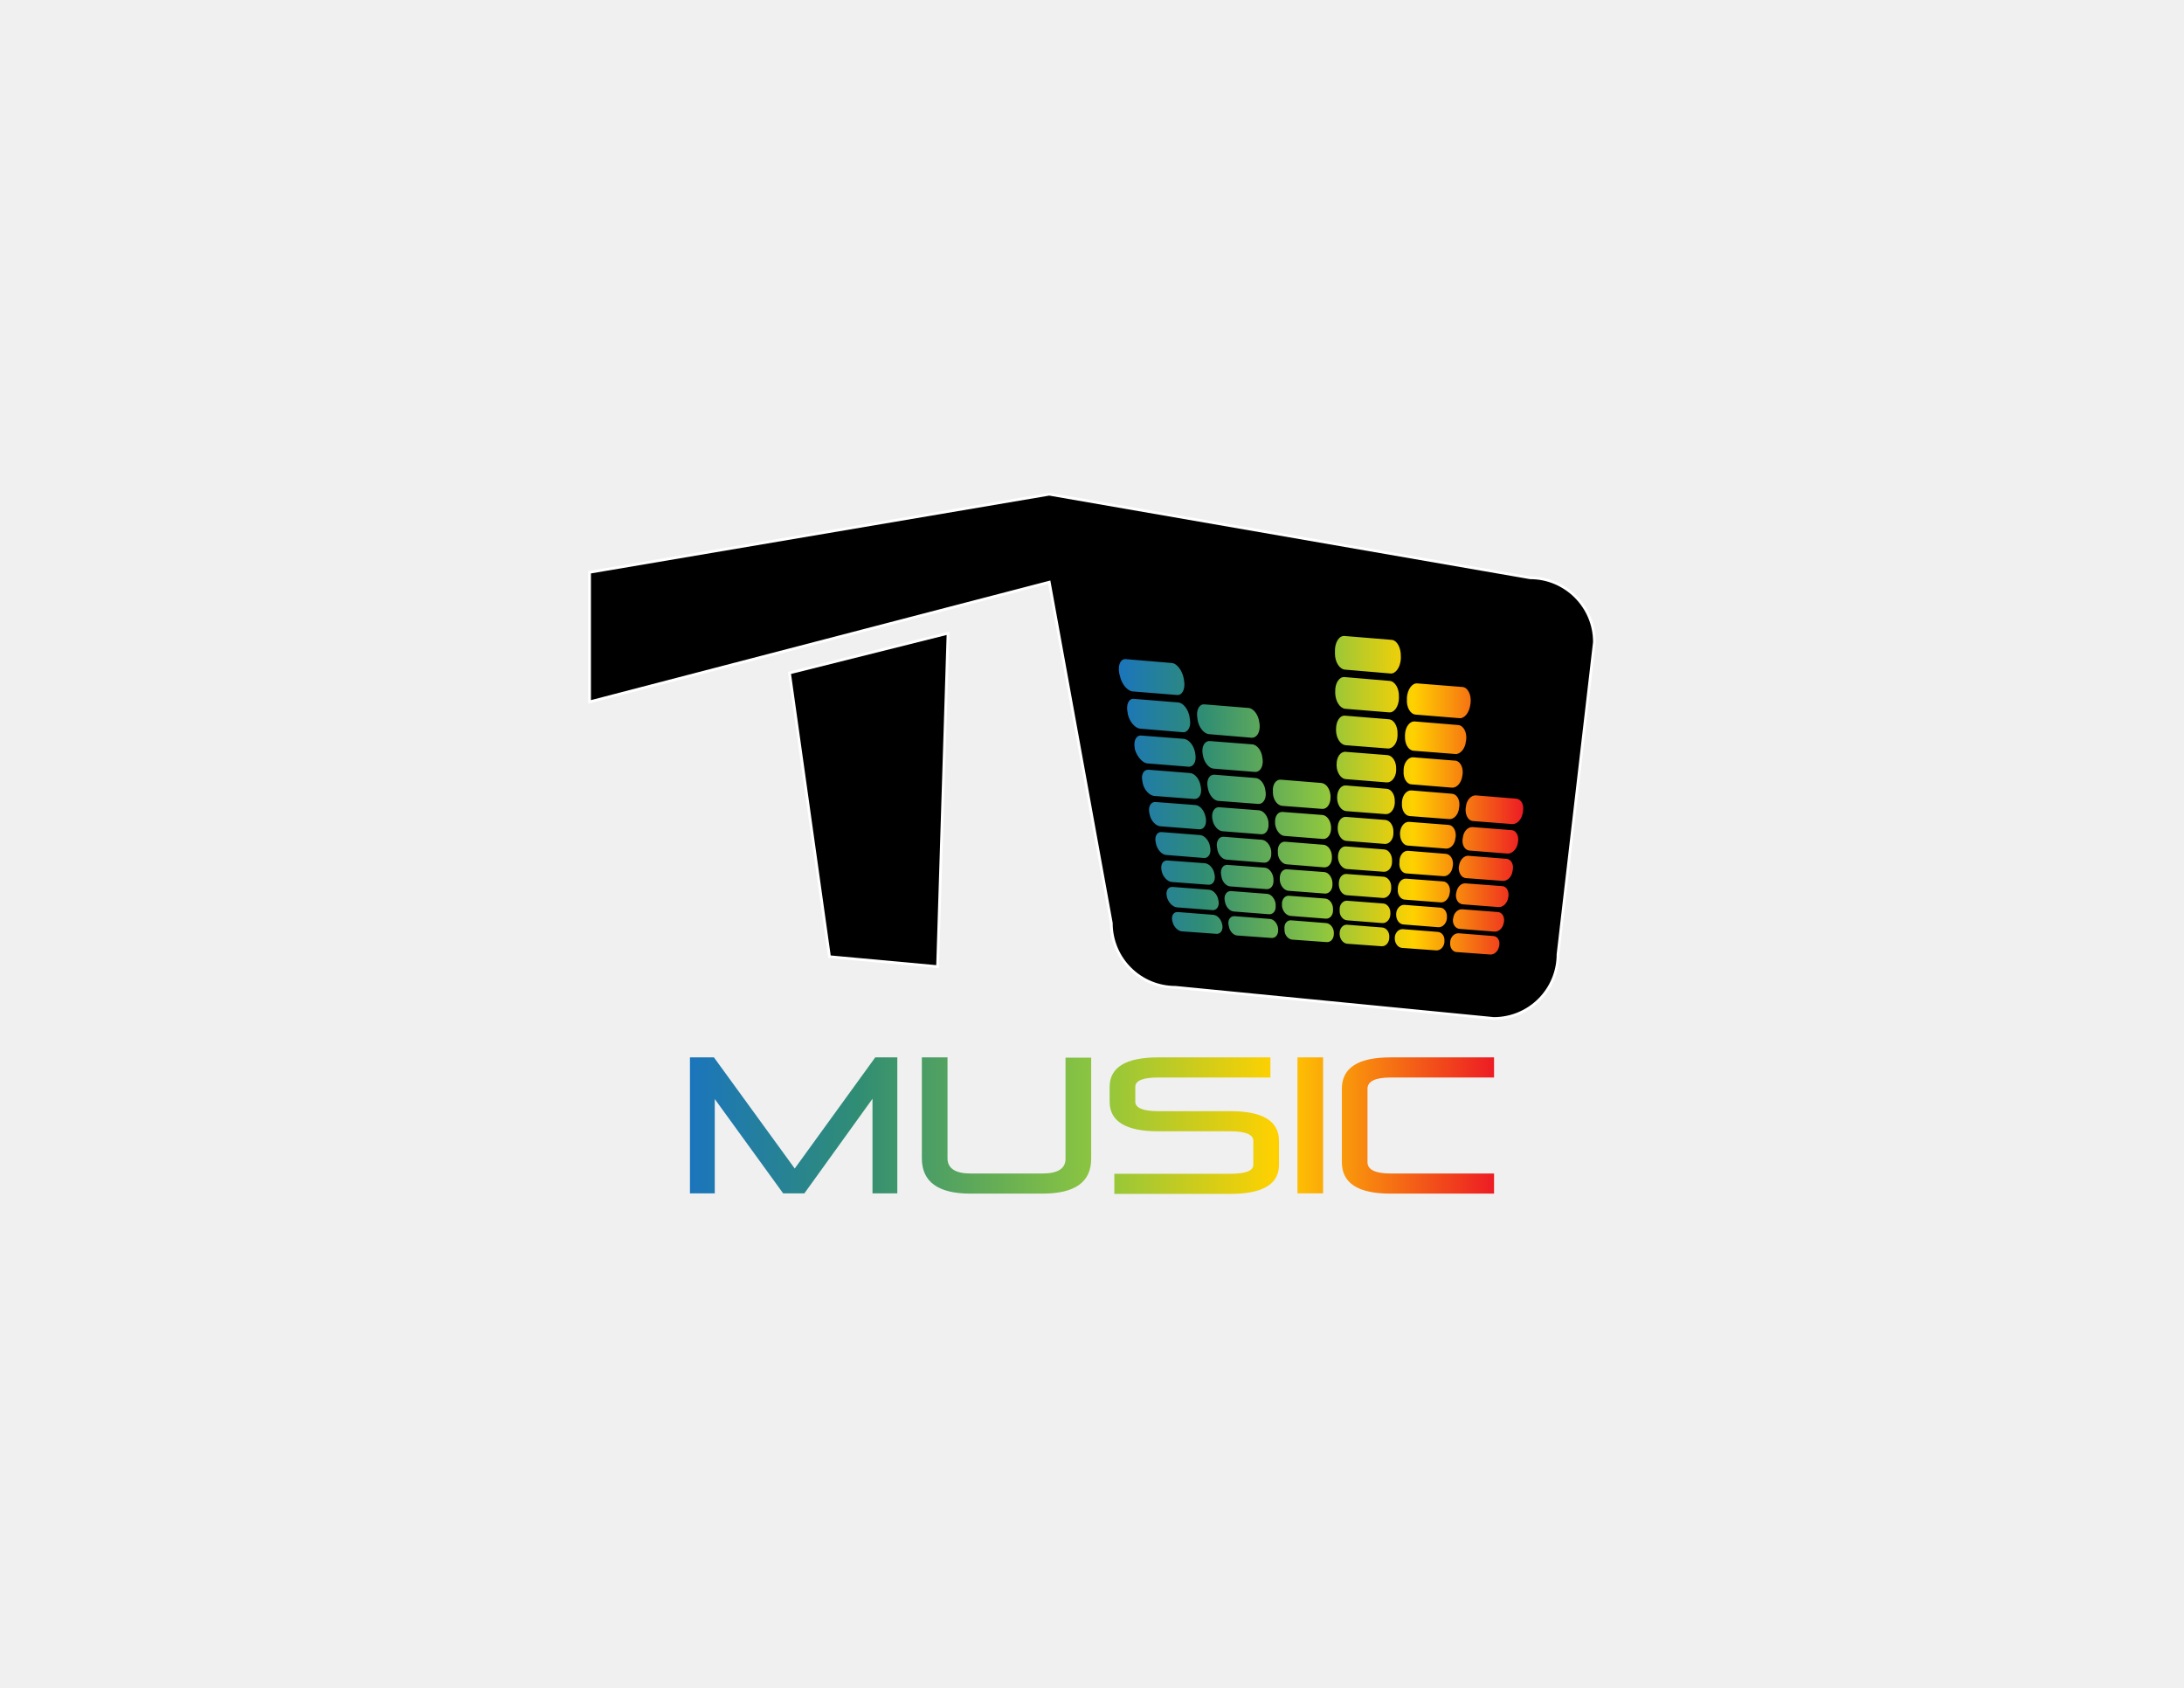
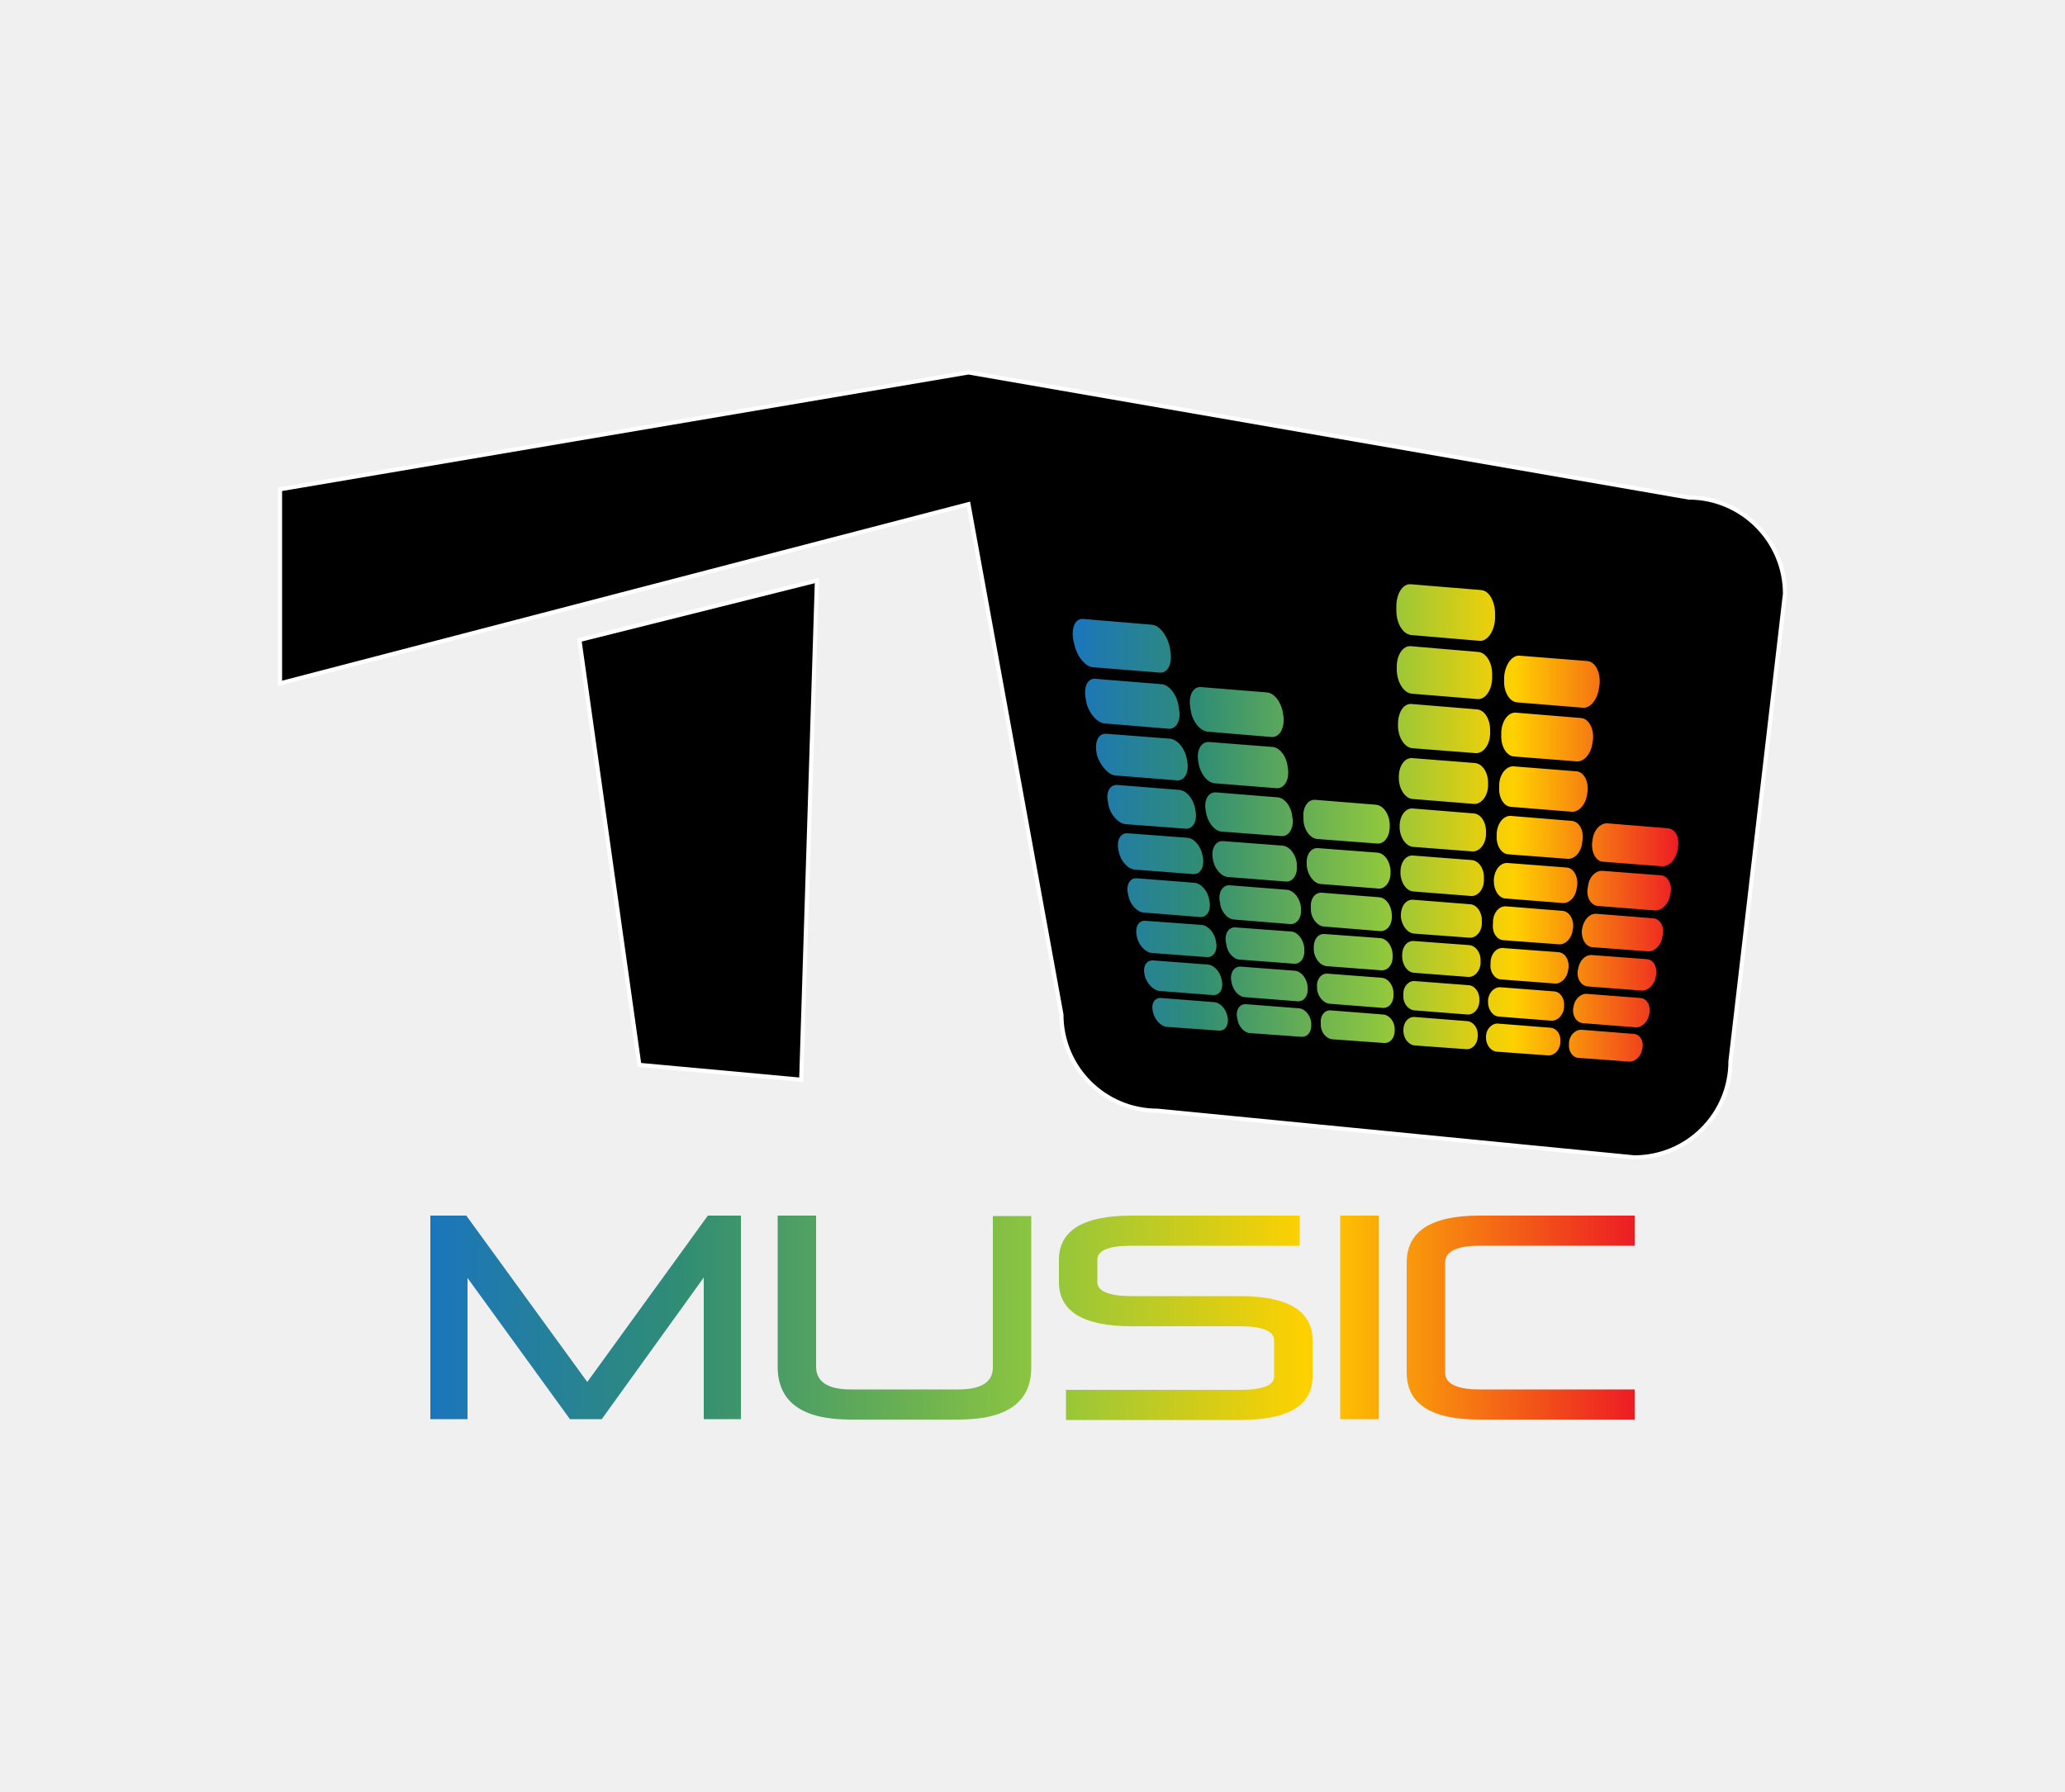
- <svg xmlns="http://www.w3.org/2000/svg" version="1.1" id="Layer_1" x="0px" y="0px" viewBox="0 0 792 612" enable-background="new 0 0 792 612" xml:space="preserve">
+ <svg xmlns="http://www.w3.org/2000/svg" version="1.1" id="Layer_1" x="0px" y="0px" viewBox="0 0 500 434" style="enable-background:new 0 0 500 434;" xml:space="preserve">
+   <style type="text/css">
+ 	.st0{stroke:#FFFFFF;stroke-miterlimit:10;}
+ 	.st1{fill:url(#SVGID_1_);}
+ 	.st2{fill:url(#SVGID_2_);}
+ </style>
  <g>
    <g>
-       <path stroke="#FFFFFF" stroke-miterlimit="10" d="M554.9,209.5l-174.4-30.3l-166.7,28.3v47l166.7-43.4L403,334.7    c0,12.9,10.4,23.3,23.3,23.3l115.4,11.3c12.9,0,23.3-10.4,23.3-23.3l13.2-113.2C578.2,219.9,567.7,209.5,554.9,209.5z" />
-       <polygon stroke="#FFFFFF" stroke-miterlimit="10" points="286.3,244 343.8,229.6 340,350.5 300.8,346.9   " />
-       <linearGradient id="SVGID_1_" gradientUnits="userSpaceOnUse" x1="405.704" y1="288.308" x2="552.433" y2="288.308">
+       <path class="st0" d="M408.9,120.5L234.5,90.2L67.8,118.5v47l166.7-43.4L257,245.7c0,12.9,10.4,23.3,23.3,23.3l115.4,11.3    c12.9,0,23.3-10.4,23.3-23.3l13.2-113.2C432.2,130.9,421.7,120.5,408.9,120.5z" />
+       <polygon class="st0" points="140.3,155 197.8,140.6 194,261.5 154.8,257.9   " />
+       <linearGradient id="SVGID_1_" gradientUnits="userSpaceOnUse" x1="259.727" y1="555.297" x2="406.387" y2="555.297" gradientTransform="matrix(1 0 0 1 0 -356)">
        <stop offset="0" style="stop-color:#1B75BC" />
        <stop offset="0.209" style="stop-color:#308D74" />
        <stop offset="0.506" style="stop-color:#8DC63F" />
        <stop offset="0.728" style="stop-color:#FFD100" />
        <stop offset="1" style="stop-color:#ED1C24" />
      </linearGradient>
-       <path fill="url(#SVGID_1_)" d="M525.9,341.8l0-0.4c0.2-1.8,1.6-3.1,3.1-3l12.6,1c1.5,0.1,2.4,1.7,2.1,3.4l-0.1,0.4    c-0.3,1.7-1.7,3-3.2,2.9l-12.3-0.9C526.8,345.1,525.7,343.6,525.9,341.8z M529.3,336.8l12.7,1c1.5,0.1,3-1.3,3.3-3.1l0.1-0.4    c0.3-1.9-0.7-3.5-2.2-3.6l-13-1c-1.5-0.1-3,1.3-3.2,3.2l-0.1,0.4C526.7,335.1,527.8,336.7,529.3,336.8z M530.4,327.9l13.1,1    c1.5,0.1,3.1-1.4,3.4-3.3l0.1-0.5c0.3-2-0.7-3.7-2.2-3.8l-13.4-1c-1.6-0.1-3,1.4-3.3,3.4l-0.1,0.5    C527.8,326.1,528.8,327.7,530.4,327.9z M531.6,318.4l13.4,1c1.6,0.1,3.2-1.4,3.5-3.5l0.1-0.5c0.4-2.1-0.7-3.9-2.3-4l-13.8-1.1    c-1.6-0.1-3.1,1.5-3.4,3.6l-0.1,0.5C528.9,316.5,530,318.3,531.6,318.4z M532.8,308.4l13.9,1.1c1.6,0.1,3.3-1.5,3.7-3.7l0.1-0.5    c0.4-2.2-0.7-4.2-2.3-4.3l-14.2-1.1c-1.7-0.1-3.3,1.6-3.5,3.8l-0.1,0.5C530.1,306.4,531.2,308.2,532.8,308.4z M534.1,297.7    l14.3,1.1c1.7,0.1,3.4-1.6,3.8-4l0.1-0.6c0.4-2.4-0.6-4.4-2.4-4.6l-14.7-1.2c-1.7-0.1-3.4,1.7-3.6,4.1l-0.1,0.6    C531.3,295.6,532.5,297.6,534.1,297.7z M508.4,343.7l12.4,0.9c1.5,0.1,2.8-1.2,3-2.9l0-0.4c0.2-1.8-0.9-3.3-2.4-3.4l-12.7-1    c-1.5-0.1-2.8,1.3-2.9,3l0,0.4C505.8,342.1,507,343.6,508.4,343.7z M508.9,335.2l12.7,1c1.5,0.1,2.9-1.3,3.1-3.1l0-0.4    c0.2-1.9-0.9-3.5-2.4-3.6l-13-1c-1.5-0.1-2.9,1.3-3,3.2l0,0.4C506.3,333.5,507.4,335.1,508.9,335.2z M509.4,326.2l13.1,1    c1.5,0.1,3-1.4,3.2-3.3l0.1-0.5c0.2-2-0.9-3.7-2.5-3.8l-13.4-1c-1.6-0.1-2.9,1.4-3,3.4l0,0.5C506.7,324.4,507.9,326.1,509.4,326.2    z M510,316.7l13.5,1c1.6,0.1,3.1-1.5,3.3-3.5l0.1-0.5c0.2-2.1-0.9-3.9-2.5-4.1l-13.8-1.1c-1.6-0.1-3,1.5-3.1,3.6l0,0.5    C507.2,314.8,508.4,316.6,510,316.7z M510.5,306.6l13.9,1.1c1.6,0.1,3.2-1.5,3.4-3.8l0.1-0.5c0.2-2.2-0.9-4.2-2.6-4.3L511,298    c-1.7-0.1-3.1,1.6-3.3,3.9l0,0.5C507.7,304.6,508.9,306.5,510.5,306.6z M511.2,295.9l14.4,1.1c1.7,0.1,3.3-1.7,3.5-4l0.1-0.6    c0.3-2.4-0.9-4.5-2.7-4.6l-14.7-1.2c-1.7-0.1-3.2,1.7-3.4,4.1l0,0.6C508.2,293.7,509.5,295.8,511.2,295.9z M511.8,284.4l14.8,1.2    c1.7,0.1,3.4-1.8,3.7-4.3l0.1-0.6c0.3-2.6-1-4.8-2.7-4.9l-15.2-1.2c-1.8-0.1-3.4,1.9-3.5,4.4l0,0.6    C508.8,282.1,510.1,284.3,511.8,284.4z M512.5,272.2l15.3,1.2c1.8,0.1,3.5-1.9,3.8-4.6l0.1-0.6c0.3-2.7-1-5.1-2.8-5.3l-15.8-1.3    c-1.9-0.2-3.5,2-3.6,4.8l0,0.7C509.4,269.7,510.7,272,512.5,272.2z M513.3,259.1l15.9,1.3c1.9,0.2,3.6-2,4-4.9l0.1-0.7    c0.3-2.9-1-5.5-2.9-5.7l-16.4-1.3c-1.9-0.2-3.6,2.2-3.8,5.1l0,0.7C510,256.4,511.4,258.9,513.3,259.1z M488.6,342.2l12.4,0.9    c1.5,0.1,2.7-1.2,2.8-3l0-0.4c0.1-1.8-1.1-3.3-2.6-3.4l-12.7-1c-1.5-0.1-2.7,1.3-2.7,3.1l0,0.4    C485.9,340.6,487.1,342.1,488.6,342.2z M488.5,333.7l12.8,1c1.5,0.1,2.8-1.3,2.9-3.1l0-0.4c0.1-1.9-1.1-3.5-2.6-3.6l-13.1-1    c-1.5-0.1-2.8,1.4-2.7,3.2l0,0.4C485.7,332,487,333.6,488.5,333.7z M488.4,324.6l13.1,1c1.5,0.1,2.9-1.4,3-3.3l0-0.5    c0.1-2-1.1-3.7-2.7-3.9l-13.5-1c-1.6-0.1-2.8,1.4-2.8,3.4l0,0.5C485.6,322.8,486.8,324.5,488.4,324.6z M488.3,315.1l13.5,1    c1.6,0.1,3-1.5,3-3.5l0-0.5c0.1-2.1-1.2-4-2.8-4.1l-13.9-1.1c-1.6-0.1-2.9,1.5-2.9,3.7l0,0.5C485.4,313.1,486.7,314.9,488.3,315.1    z M488.2,304.9l14,1.1c1.6,0.1,3.1-1.6,3.1-3.8l0-0.5c0.1-2.3-1.2-4.2-2.9-4.4l-14.3-1.1c-1.7-0.1-3,1.6-3,3.9l0,0.5    C485.2,302.9,486.6,304.8,488.2,304.9z M488.1,294.1l14.4,1.1c1.7,0.1,3.2-1.7,3.3-4l0-0.6c0.1-2.4-1.2-4.5-3-4.6l-14.8-1.2    c-1.7-0.1-3.1,1.8-3.1,4.2l0,0.6C485,291.9,486.4,293.9,488.1,294.1z M488,282.5l14.9,1.2c1.7,0.1,3.3-1.8,3.4-4.3l0-0.6    c0.1-2.6-1.3-4.8-3.1-5l-15.3-1.2c-1.8-0.1-3.2,1.9-3.2,4.5l0,0.6C484.8,280.2,486.3,282.4,488,282.5z M487.9,270.2l15.4,1.2    c1.8,0.1,3.4-1.9,3.5-4.6l0-0.7c0.1-2.8-1.3-5.2-3.2-5.3l-15.8-1.3c-1.9-0.2-3.3,2-3.3,4.8l0,0.7    C484.6,267.7,486.1,270,487.9,270.2z M487.8,257l15.9,1.3c1.9,0.2,3.5-2.1,3.6-5l0-0.7c0.1-3-1.4-5.5-3.3-5.7l-16.4-1.4    c-1.9-0.2-3.5,2.2-3.4,5.2l0,0.7C484.3,254.3,485.9,256.8,487.8,257z M487.7,242.8l16.5,1.4c1.9,0.2,3.6-2.2,3.8-5.3l0-0.8    c0.1-3.2-1.4-6-3.4-6.1l-17-1.4c-2-0.2-3.6,2.4-3.5,5.6l0,0.8C484.1,240,485.7,242.6,487.7,242.8z M468.6,340.7l12.5,0.9    c1.5,0.1,2.6-1.2,2.6-3l0-0.4c0-1.8-1.3-3.4-2.8-3.5l-12.7-1c-1.5-0.1-2.6,1.3-2.4,3.1l0,0.4C465.8,339.1,467.2,340.6,468.6,340.7    z M468,332.1l12.8,1c1.5,0.1,2.7-1.3,2.6-3.2l0-0.4c0-1.9-1.3-3.6-2.9-3.7l-13.1-1c-1.5-0.1-2.7,1.4-2.5,3.3l0,0.5    C465.1,330.4,466.5,332,468,332.1z M467.3,323l13.2,1c1.5,0.1,2.8-1.4,2.7-3.4l0-0.5c-0.1-2-1.4-3.8-3-3.9l-13.5-1    c-1.6-0.1-2.7,1.4-2.6,3.5l0,0.5C464.3,321.2,465.7,322.9,467.3,323z M466.6,313.4l13.6,1.1c1.6,0.1,2.9-1.5,2.8-3.6l0-0.5    c-0.1-2.1-1.4-4-3.1-4.1l-13.9-1.1c-1.6-0.1-2.8,1.5-2.6,3.7l0,0.5C463.5,311.5,465,313.3,466.6,313.4z M465.8,303.1l14,1.1    c1.6,0.1,2.9-1.6,2.9-3.8l0-0.5c-0.1-2.3-1.5-4.3-3.2-4.4l-14.4-1.1c-1.7-0.1-2.9,1.6-2.7,3.9l0,0.5    C462.7,301.1,464.2,303,465.8,303.1z M465,292.2l14.5,1.1c1.7,0.1,3-1.7,3-4.1l0-0.6c-0.1-2.4-1.5-4.5-3.3-4.7l-14.8-1.2    c-1.7-0.1-3,1.8-2.8,4.2l0,0.6C461.7,290.1,463.3,292.1,465,292.2z M448.6,339.2l12.5,0.9c1.5,0.1,2.5-1.2,2.4-3l0-0.4    c-0.2-1.8-1.5-3.4-3-3.5l-12.8-1c-1.5-0.1-2.5,1.3-2.2,3.1l0.1,0.4C445.8,337.5,447.2,339.1,448.6,339.2z M447.4,330.5l12.8,1    c1.5,0.1,2.6-1.3,2.4-3.2l0-0.5c-0.2-1.9-1.6-3.6-3.1-3.7l-13.1-1c-1.5-0.1-2.6,1.4-2.3,3.3l0.1,0.5    C444.5,328.8,445.9,330.4,447.4,330.5z M446.1,321.4l13.2,1c1.6,0.1,2.7-1.4,2.5-3.4l0-0.5c-0.2-2-1.6-3.8-3.2-3.9l-13.5-1    c-1.6-0.1-2.6,1.5-2.3,3.5l0.1,0.5C443.1,319.6,444.6,321.3,446.1,321.4z M444.8,311.7l13.6,1.1c1.6,0.1,2.8-1.5,2.6-3.6l0-0.5    c-0.2-2.1-1.7-4-3.3-4.2l-14-1.1c-1.6-0.1-2.7,1.6-2.4,3.7l0.1,0.5C441.6,309.8,443.2,311.6,444.8,311.7z M443.3,301.4l14.1,1.1    c1.6,0.1,2.8-1.6,2.6-3.8l0-0.5c-0.2-2.3-1.8-4.3-3.5-4.4l-14.4-1.1c-1.7-0.1-2.8,1.7-2.5,4l0.1,0.5    C440,299.3,441.7,301.3,443.3,301.4z M441.8,290.4l14.5,1.1c1.7,0.1,2.9-1.7,2.7-4.1l-0.1-0.6c-0.2-2.4-1.8-4.6-3.6-4.7l-14.9-1.2    c-1.8-0.1-2.9,1.8-2.5,4.2l0.1,0.6C438.4,288.2,440.1,290.3,441.8,290.4z M440.1,278.7l15,1.2c1.8,0.1,3-1.8,2.8-4.4l-0.1-0.6    c-0.2-2.6-1.9-4.9-3.7-5l-15.4-1.2c-1.8-0.1-3,1.9-2.6,4.5l0.1,0.6C436.6,276.4,438.4,278.6,440.1,278.7z M438.4,266.2l15.5,1.3    c1.8,0.1,3.1-1.9,2.9-4.7l-0.1-0.7c-0.3-2.8-2-5.2-3.9-5.4l-16-1.3c-1.9-0.2-3.1,2.1-2.6,4.9l0.1,0.7    C434.7,263.7,436.5,266,438.4,266.2z M428.6,337.7l12.5,0.9c1.5,0.1,2.4-1.2,2.2-3l-0.1-0.4c-0.3-1.8-1.7-3.4-3.3-3.5l-12.8-1    c-1.5-0.1-2.4,1.3-2,3.1l0.1,0.4C425.6,336,427.1,337.6,428.6,337.7z M426.8,329l12.9,1c1.5,0.1,2.5-1.3,2.2-3.2l-0.1-0.5    c-0.3-1.9-1.8-3.6-3.4-3.7l-13.2-1c-1.6-0.1-2.5,1.4-2.1,3.3l0.1,0.5C423.7,327.2,425.3,328.9,426.8,329z M424.9,319.8l13.3,1    c1.6,0.1,2.6-1.4,2.3-3.4l-0.1-0.5c-0.3-2-1.9-3.8-3.5-3.9l-13.6-1c-1.6-0.1-2.5,1.5-2.1,3.5l0.1,0.5    C421.7,317.9,423.4,319.7,424.9,319.8z M422.9,310l13.7,1.1c1.6,0.1,2.6-1.5,2.3-3.6l-0.1-0.5c-0.3-2.2-2-4.1-3.6-4.2l-14-1.1    c-1.6-0.1-2.6,1.6-2.1,3.7l0.1,0.5C419.6,308,421.3,309.9,422.9,310z M420.8,299.6l14.1,1.1c1.7,0.1,2.7-1.6,2.4-3.9l-0.1-0.5    c-0.4-2.3-2-4.3-3.7-4.4l-14.5-1.1c-1.7-0.1-2.7,1.7-2.2,4l0.1,0.5C417.3,297.5,419.1,299.5,420.8,299.6z M418.5,288.6l14.6,1.1    c1.7,0.1,2.8-1.7,2.4-4.1l-0.1-0.6c-0.4-2.5-2.1-4.6-3.9-4.7l-15-1.2c-1.8-0.1-2.8,1.8-2.2,4.3l0.1,0.6    C414.9,286.4,416.8,288.4,418.5,288.6z M416,276.8l15,1.2c1.8,0.1,2.9-1.8,2.5-4.4l-0.1-0.6c-0.4-2.6-2.2-4.9-4.1-5.1l-15.5-1.2    c-1.8-0.1-2.8,1.9-2.3,4.6l0.1,0.6C412.4,274.4,414.3,276.6,416,276.8z M413.4,264.2l15.6,1.3c1.8,0.1,3-2,2.5-4.7l-0.1-0.7    c-0.4-2.8-2.3-5.3-4.2-5.4l-16-1.3c-1.9-0.2-2.9,2.1-2.3,4.9l0.1,0.7C409.6,261.7,411.6,264,413.4,264.2z M410.7,250.7l16.1,1.3    c1.9,0.2,3.1-2.1,2.6-5.1l-0.1-0.7c-0.5-3-2.5-5.7-4.4-5.8l-16.6-1.4c-2-0.2-3,2.2-2.4,5.3l0.2,0.7    C406.7,248,408.8,250.5,410.7,250.7z" />
+       <path class="st1" d="M379.9,252.8v-0.4c0.2-1.8,1.6-3.1,3.1-3l12.6,1c1.5,0.1,2.4,1.7,2.1,3.4l-0.1,0.4c-0.3,1.7-1.7,3-3.2,2.9    l-12.3-0.9C380.8,256.1,379.7,254.6,379.9,252.8z M383.3,247.8l12.7,1c1.5,0.1,3-1.3,3.3-3.1l0.1-0.4c0.3-1.9-0.7-3.5-2.2-3.6    l-13-1c-1.5-0.1-3,1.3-3.2,3.2l-0.1,0.4C380.7,246.1,381.8,247.7,383.3,247.8z M384.4,238.9l13.1,1c1.5,0.1,3.1-1.4,3.4-3.3    l0.1-0.5c0.3-2-0.7-3.7-2.2-3.8l-13.4-1c-1.6-0.1-3,1.4-3.3,3.4l-0.1,0.5C381.8,237.1,382.8,238.7,384.4,238.9z M385.6,229.4    l13.4,1c1.6,0.1,3.2-1.4,3.5-3.5l0.1-0.5c0.4-2.1-0.7-3.9-2.3-4l-13.8-1.1c-1.6-0.1-3.1,1.5-3.4,3.6l-0.1,0.5    C382.9,227.5,384,229.3,385.6,229.4z M386.8,219.4l13.9,1.1c1.6,0.1,3.3-1.5,3.7-3.7l0.1-0.5c0.4-2.2-0.7-4.2-2.3-4.3l-14.2-1.1    c-1.7-0.1-3.3,1.6-3.5,3.8l-0.1,0.5C384.1,217.4,385.2,219.2,386.8,219.4z M388.1,208.7l14.3,1.1c1.7,0.1,3.4-1.6,3.8-4l0.1-0.6    c0.4-2.4-0.6-4.4-2.4-4.6l-14.7-1.2c-1.7-0.1-3.4,1.7-3.6,4.1l-0.1,0.6C385.3,206.6,386.5,208.6,388.1,208.7z M362.4,254.7    l12.4,0.9c1.5,0.1,2.8-1.2,3-2.9v-0.4c0.2-1.8-0.9-3.3-2.4-3.4l-12.7-1c-1.5-0.1-2.8,1.3-2.9,3v0.4    C359.8,253.1,361,254.6,362.4,254.7z M362.9,246.2l12.7,1c1.5,0.1,2.9-1.3,3.1-3.1v-0.4c0.2-1.9-0.9-3.5-2.4-3.6l-13-1    c-1.5-0.1-2.9,1.3-3,3.2v0.4C360.3,244.5,361.4,246.1,362.9,246.2z M363.4,237.2l13.1,1c1.5,0.1,3-1.4,3.2-3.3l0.1-0.5    c0.2-2-0.9-3.7-2.5-3.8l-13.4-1c-1.6-0.1-2.9,1.4-3,3.4v0.5C360.7,235.4,361.9,237.1,363.4,237.2z M364,227.7l13.5,1    c1.6,0.1,3.1-1.5,3.3-3.5l0.1-0.5c0.2-2.1-0.9-3.9-2.5-4.1l-13.8-1.1c-1.6-0.1-3,1.5-3.1,3.6v0.5    C361.2,225.8,362.4,227.6,364,227.7z M364.5,217.6l13.9,1.1c1.6,0.1,3.2-1.5,3.4-3.8l0.1-0.5c0.2-2.2-0.9-4.2-2.6-4.3L365,209    c-1.7-0.1-3.1,1.6-3.3,3.9v0.5C361.7,215.6,362.9,217.5,364.5,217.6z M365.2,206.9l14.4,1.1c1.7,0.1,3.3-1.7,3.5-4l0.1-0.6    c0.3-2.4-0.9-4.5-2.7-4.6l-14.7-1.2c-1.7-0.1-3.2,1.7-3.4,4.1v0.6C362.2,204.7,363.5,206.8,365.2,206.9z M365.8,195.4l14.8,1.2    c1.7,0.1,3.4-1.8,3.7-4.3l0.1-0.6c0.3-2.6-1-4.8-2.7-4.9l-15.2-1.2c-1.8-0.1-3.4,1.9-3.5,4.4v0.6    C362.8,193.1,364.1,195.3,365.8,195.4z M366.5,183.2l15.3,1.2c1.8,0.1,3.5-1.9,3.8-4.6l0.1-0.6c0.3-2.7-1-5.1-2.8-5.3l-15.8-1.3    c-1.9-0.2-3.5,2-3.6,4.8v0.7C363.4,180.7,364.7,183,366.5,183.2z M367.3,170.1l15.9,1.3c1.9,0.2,3.6-2,4-4.9l0.1-0.7    c0.3-2.9-1-5.5-2.9-5.7l-16.4-1.3c-1.9-0.2-3.6,2.2-3.8,5.1v0.7C364,167.4,365.4,169.9,367.3,170.1z M342.6,253.2l12.4,0.9    c1.5,0.1,2.7-1.2,2.8-3v-0.4c0.1-1.8-1.1-3.3-2.6-3.4l-12.7-1c-1.5-0.1-2.7,1.3-2.7,3.1v0.4C339.9,251.6,341.1,253.1,342.6,253.2z     M342.5,244.7l12.8,1c1.5,0.1,2.8-1.3,2.9-3.1v-0.4c0.1-1.9-1.1-3.5-2.6-3.6l-13.1-1c-1.5-0.1-2.8,1.4-2.7,3.2v0.4    C339.7,243,341,244.6,342.5,244.7z M342.4,235.6l13.1,1c1.5,0.1,2.9-1.4,3-3.3v-0.5c0.1-2-1.1-3.7-2.7-3.9l-13.5-1    c-1.6-0.1-2.8,1.4-2.8,3.4v0.5C339.6,233.8,340.8,235.5,342.4,235.6z M342.3,226.1l13.5,1c1.6,0.1,3-1.5,3-3.5v-0.5    c0.1-2.1-1.2-4-2.8-4.1l-13.9-1.1c-1.6-0.1-2.9,1.5-2.9,3.7v0.5C339.4,224.1,340.7,225.9,342.3,226.1z M342.2,215.9l14,1.1    c1.6,0.1,3.1-1.6,3.1-3.8v-0.5c0.1-2.3-1.2-4.2-2.9-4.4l-14.3-1.1c-1.7-0.1-3,1.6-3,3.9v0.5C339.2,213.9,340.6,215.8,342.2,215.9z     M342.1,205.1l14.4,1.1c1.7,0.1,3.2-1.7,3.3-4v-0.6c0.1-2.4-1.2-4.5-3-4.6l-14.8-1.2c-1.7-0.1-3.1,1.8-3.1,4.2v0.6    C339,202.9,340.4,204.9,342.1,205.1z M342,193.5l14.9,1.2c1.7,0.1,3.3-1.8,3.4-4.3v-0.6c0.1-2.6-1.3-4.8-3.1-5l-15.3-1.2    c-1.8-0.1-3.2,1.9-3.2,4.5v0.6C338.8,191.2,340.3,193.4,342,193.5z M341.9,181.2l15.4,1.2c1.8,0.1,3.4-1.9,3.5-4.6v-0.7    c0.1-2.8-1.3-5.2-3.2-5.3l-15.8-1.3c-1.9-0.2-3.3,2-3.3,4.8v0.7C338.6,178.7,340.1,181,341.9,181.2z M341.8,168l15.9,1.3    c1.9,0.2,3.5-2.1,3.6-5v-0.7c0.1-3-1.4-5.5-3.3-5.7l-16.4-1.4c-1.9-0.2-3.5,2.2-3.4,5.2v0.7C338.3,165.3,339.9,167.8,341.8,168z     M341.7,153.8l16.5,1.4c1.9,0.2,3.6-2.2,3.8-5.3V149c0.1-3.2-1.4-6-3.4-6.1l-17-1.4c-2-0.2-3.6,2.4-3.5,5.6v0.8    C338.1,151,339.7,153.6,341.7,153.8z M322.6,251.7l12.5,0.9c1.5,0.1,2.6-1.2,2.6-3v-0.4c0-1.8-1.3-3.4-2.8-3.5l-12.7-1    c-1.5-0.1-2.6,1.3-2.4,3.1v0.4C319.8,250.1,321.2,251.6,322.6,251.7z M322,243.1l12.8,1c1.5,0.1,2.7-1.3,2.6-3.2v-0.4    c0-1.9-1.3-3.6-2.9-3.7l-13.1-1c-1.5-0.1-2.7,1.4-2.5,3.3v0.5C319.1,241.4,320.5,243,322,243.1z M321.3,234l13.2,1    c1.5,0.1,2.8-1.4,2.7-3.4v-0.5c-0.1-2-1.4-3.8-3-3.9l-13.5-1c-1.6-0.1-2.7,1.4-2.6,3.5v0.5C318.3,232.2,319.7,233.9,321.3,234z     M320.6,224.4l13.6,1.1c1.6,0.1,2.9-1.5,2.8-3.6v-0.5c-0.1-2.1-1.4-4-3.1-4.1l-13.9-1.1c-1.6-0.1-2.8,1.5-2.6,3.7v0.5    C317.5,222.5,319,224.3,320.6,224.4z M319.8,214.1l14,1.1c1.6,0.1,2.9-1.6,2.9-3.8v-0.5c-0.1-2.3-1.5-4.3-3.2-4.4l-14.4-1.1    c-1.7-0.1-2.9,1.6-2.7,3.9v0.5C316.7,212.1,318.2,214,319.8,214.1z M319,203.2l14.5,1.1c1.7,0.1,3-1.7,3-4.1v-0.6    c-0.1-2.4-1.5-4.5-3.3-4.7l-14.8-1.2c-1.7-0.1-3,1.8-2.8,4.2v0.6C315.7,201.1,317.3,203.1,319,203.2z M302.6,250.2l12.5,0.9    c1.5,0.1,2.5-1.2,2.4-3v-0.4c-0.2-1.8-1.5-3.4-3-3.5l-12.8-1c-1.5-0.1-2.5,1.3-2.2,3.1l0.1,0.4    C299.8,248.5,301.2,250.1,302.6,250.2z M301.4,241.5l12.8,1c1.5,0.1,2.6-1.3,2.4-3.2v-0.5c-0.2-1.9-1.6-3.6-3.1-3.7l-13.1-1    c-1.5-0.1-2.6,1.4-2.3,3.3l0.1,0.5C298.5,239.8,299.9,241.4,301.4,241.5z M300.1,232.4l13.2,1c1.6,0.1,2.7-1.4,2.5-3.4v-0.5    c-0.2-2-1.6-3.8-3.2-3.9l-13.5-1c-1.6-0.1-2.6,1.5-2.3,3.5l0.1,0.5C297.1,230.6,298.6,232.3,300.1,232.4z M298.8,222.7l13.6,1.1    c1.6,0.1,2.8-1.5,2.6-3.6v-0.5c-0.2-2.1-1.7-4-3.3-4.2l-14-1.1c-1.6-0.1-2.7,1.6-2.4,3.7l0.1,0.5    C295.6,220.8,297.2,222.6,298.8,222.7z M297.3,212.4l14.1,1.1c1.6,0.1,2.8-1.6,2.6-3.8v-0.5c-0.2-2.3-1.8-4.3-3.5-4.4l-14.4-1.1    c-1.7-0.1-2.8,1.7-2.5,4l0.1,0.5C294,210.3,295.7,212.3,297.3,212.4z M295.8,201.4l14.5,1.1c1.7,0.1,2.9-1.7,2.7-4.1l-0.1-0.6    c-0.2-2.4-1.8-4.6-3.6-4.7l-14.9-1.2c-1.8-0.1-2.9,1.8-2.5,4.2l0.1,0.6C292.4,199.2,294.1,201.3,295.8,201.4z M294.1,189.7l15,1.2    c1.8,0.1,3-1.8,2.8-4.4l-0.1-0.6c-0.2-2.6-1.9-4.9-3.7-5l-15.4-1.2c-1.8-0.1-3,1.9-2.6,4.5l0.1,0.6    C290.6,187.4,292.4,189.6,294.1,189.7z M292.4,177.2l15.5,1.3c1.8,0.1,3.1-1.9,2.9-4.7l-0.1-0.7c-0.3-2.8-2-5.2-3.9-5.4l-16-1.3    c-1.9-0.2-3.1,2.1-2.6,4.9l0.1,0.7C288.7,174.7,290.5,177,292.4,177.2z M282.6,248.7l12.5,0.9c1.5,0.1,2.4-1.2,2.2-3l-0.1-0.4    c-0.3-1.8-1.7-3.4-3.3-3.5l-12.8-1c-1.5-0.1-2.4,1.3-2,3.1l0.1,0.4C279.6,247,281.1,248.6,282.6,248.7z M280.8,240l12.9,1    c1.5,0.1,2.5-1.3,2.2-3.2l-0.1-0.5c-0.3-1.9-1.8-3.6-3.4-3.7l-13.2-1c-1.6-0.1-2.5,1.4-2.1,3.3l0.1,0.5    C277.7,238.2,279.3,239.9,280.8,240z M278.9,230.8l13.3,1c1.6,0.1,2.6-1.4,2.3-3.4l-0.1-0.5c-0.3-2-1.9-3.8-3.5-3.9l-13.6-1    c-1.6-0.1-2.5,1.5-2.1,3.5l0.1,0.5C275.7,228.9,277.4,230.7,278.9,230.8z M276.9,221l13.7,1.1c1.6,0.1,2.6-1.5,2.3-3.6l-0.1-0.5    c-0.3-2.2-2-4.1-3.6-4.2l-14-1.1c-1.6-0.1-2.6,1.6-2.1,3.7l0.1,0.5C273.6,219,275.3,220.9,276.9,221z M274.8,210.6l14.1,1.1    c1.7,0.1,2.7-1.6,2.4-3.9l-0.1-0.5c-0.4-2.3-2-4.3-3.7-4.4l-14.5-1.1c-1.7-0.1-2.7,1.7-2.2,4l0.1,0.5    C271.3,208.5,273.1,210.5,274.8,210.6z M272.5,199.6l14.6,1.1c1.7,0.1,2.8-1.7,2.4-4.1l-0.1-0.6c-0.4-2.5-2.1-4.6-3.9-4.7l-15-1.2    c-1.8-0.1-2.8,1.8-2.2,4.3l0.1,0.6C268.9,197.4,270.8,199.4,272.5,199.6z M270,187.8l15,1.2c1.8,0.1,2.9-1.8,2.5-4.4l-0.1-0.6    c-0.4-2.6-2.2-4.9-4.1-5.1l-15.5-1.2c-1.8-0.1-2.8,1.9-2.3,4.6l0.1,0.6C266.4,185.4,268.3,187.6,270,187.8z M267.4,175.2l15.6,1.3    c1.8,0.1,3-2,2.5-4.7l-0.1-0.7c-0.4-2.8-2.3-5.3-4.2-5.4l-16-1.3c-1.9-0.2-2.9,2.1-2.3,4.9l0.1,0.7    C263.6,172.7,265.6,175,267.4,175.2z M264.7,161.6l16.1,1.3c1.9,0.2,3.1-2.1,2.6-5.1l-0.1-0.7c-0.5-3-2.5-5.7-4.4-5.8l-16.6-1.4    c-2-0.2-3,2.2-2.4,5.3l0.2,0.7C260.7,159,262.8,161.5,264.7,161.6z" />
    </g>
-     <linearGradient id="SVGID_2_" gradientUnits="userSpaceOnUse" x1="250.184" y1="408.12" x2="541.816" y2="408.12">
+     <linearGradient id="SVGID_2_" gradientUnits="userSpaceOnUse" x1="104.2" y1="675.15" x2="395.8" y2="675.15" gradientTransform="matrix(1 0 0 1 0 -356)">
      <stop offset="0" style="stop-color:#1B75BC" />
      <stop offset="0.209" style="stop-color:#308D74" />
      <stop offset="0.506" style="stop-color:#8DC63F" />
      <stop offset="0.728" style="stop-color:#FFD100" />
      <stop offset="1" style="stop-color:#ED1C24" />
    </linearGradient>
-     <path fill="url(#SVGID_2_)" d="M250.2,383.4h8.7l29.3,40.3l29.2-40.3h8v49.3h-9v-34.3l-24.7,34.3H284l-24.8-34.2v34.2h-9V383.4z    M378.1,425.5c5.5,0,8.3-1.8,8.3-5.3v-36.7h9.3v36.7c0,8.4-5.9,12.6-17.6,12.6h-26.2c-11.7,0-17.6-4.3-17.6-12.8v-36.6h9.3V420   c0,3.6,2.8,5.5,8.3,5.5H378.1z M446.2,402.9c11.7,0,17.6,3.6,17.6,10.7v8.8c0,7-5.9,10.5-17.6,10.5h-42.1v-7.3h42.1   c5.5,0,8.3-1.1,8.3-3.2v-8.8c0-2.2-2.8-3.4-8.3-3.4H420c-11.7,0-17.6-3.6-17.6-10.7v-5.4c0-7.1,5.9-10.7,17.6-10.7h40.7v7.3H420   c-5.5,0-8.3,1.1-8.3,3.4v5.4c0,2.2,2.8,3.4,8.3,3.4H446.2z M470.5,383.4h9.3v49.3h-9.3V383.4z M541.8,425.5v7.3h-37.6   c-11.7,0-17.6-3.8-17.6-11.4v-26.6c0-7.6,5.9-11.4,17.6-11.4h37.6v7.3h-37.6c-5.5,0-8.3,1.4-8.3,4.1v26.6c0,2.7,2.8,4.1,8.3,4.1   H541.8z" />
+     <path class="st2" d="M104.2,294.4h8.7l29.3,40.3l29.2-40.3h8v49.3h-9v-34.3l-24.7,34.3H138l-24.8-34.2v34.2h-9V294.4L104.2,294.4z    M232.1,336.5c5.5,0,8.3-1.8,8.3-5.3v-36.7h9.3v36.7c0,8.4-5.9,12.6-17.6,12.6h-26.2c-11.7,0-17.6-4.3-17.6-12.8v-36.6h9.3V331   c0,3.6,2.8,5.5,8.3,5.5H232.1z M300.2,313.9c11.7,0,17.6,3.6,17.6,10.7v8.8c0,7-5.9,10.5-17.6,10.5h-42.1v-7.3h42.1   c5.5,0,8.3-1.1,8.3-3.2v-8.8c0-2.2-2.8-3.4-8.3-3.4H274c-11.7,0-17.6-3.6-17.6-10.7v-5.4c0-7.1,5.9-10.7,17.6-10.7h40.7v7.3H274   c-5.5,0-8.3,1.1-8.3,3.4v5.4c0,2.2,2.8,3.4,8.3,3.4L300.2,313.9L300.2,313.9z M324.5,294.4h9.3v49.3h-9.3V294.4z M395.8,336.5v7.3   h-37.6c-11.7,0-17.6-3.8-17.6-11.4v-26.6c0-7.6,5.9-11.4,17.6-11.4h37.6v7.3h-37.6c-5.5,0-8.3,1.4-8.3,4.1v26.6   c0,2.7,2.8,4.1,8.3,4.1H395.8z" />
  </g>
</svg>
